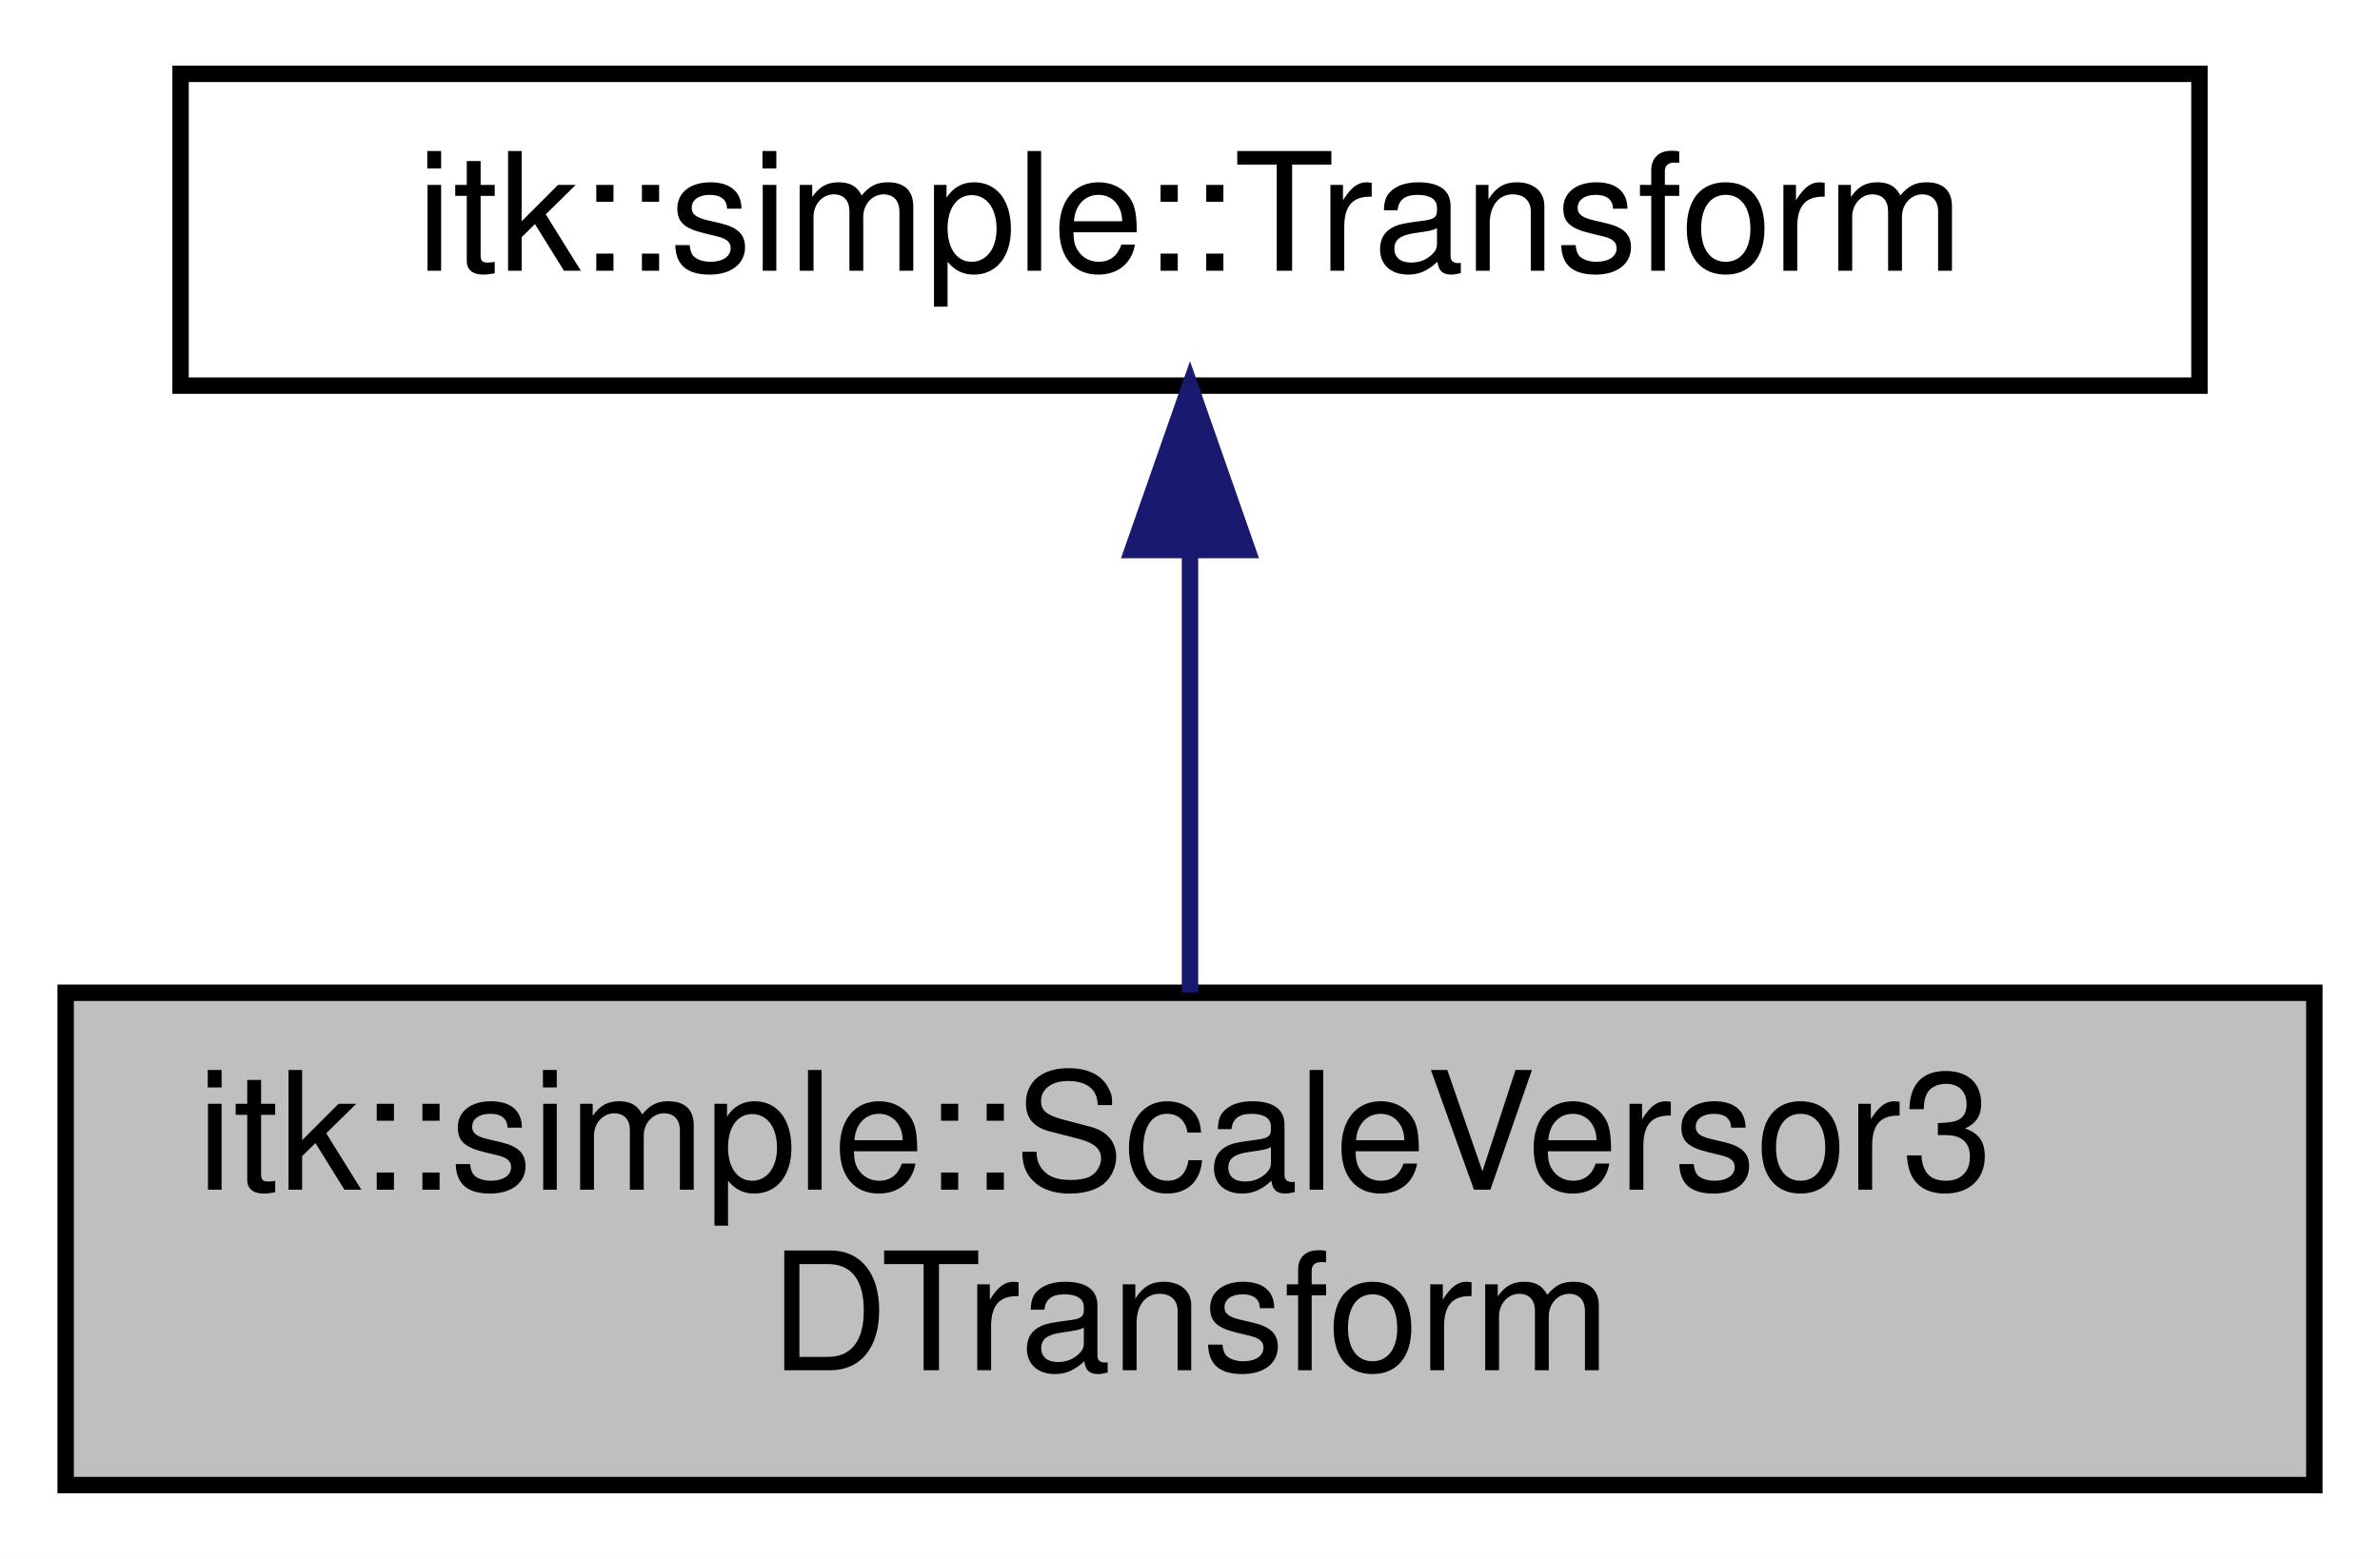
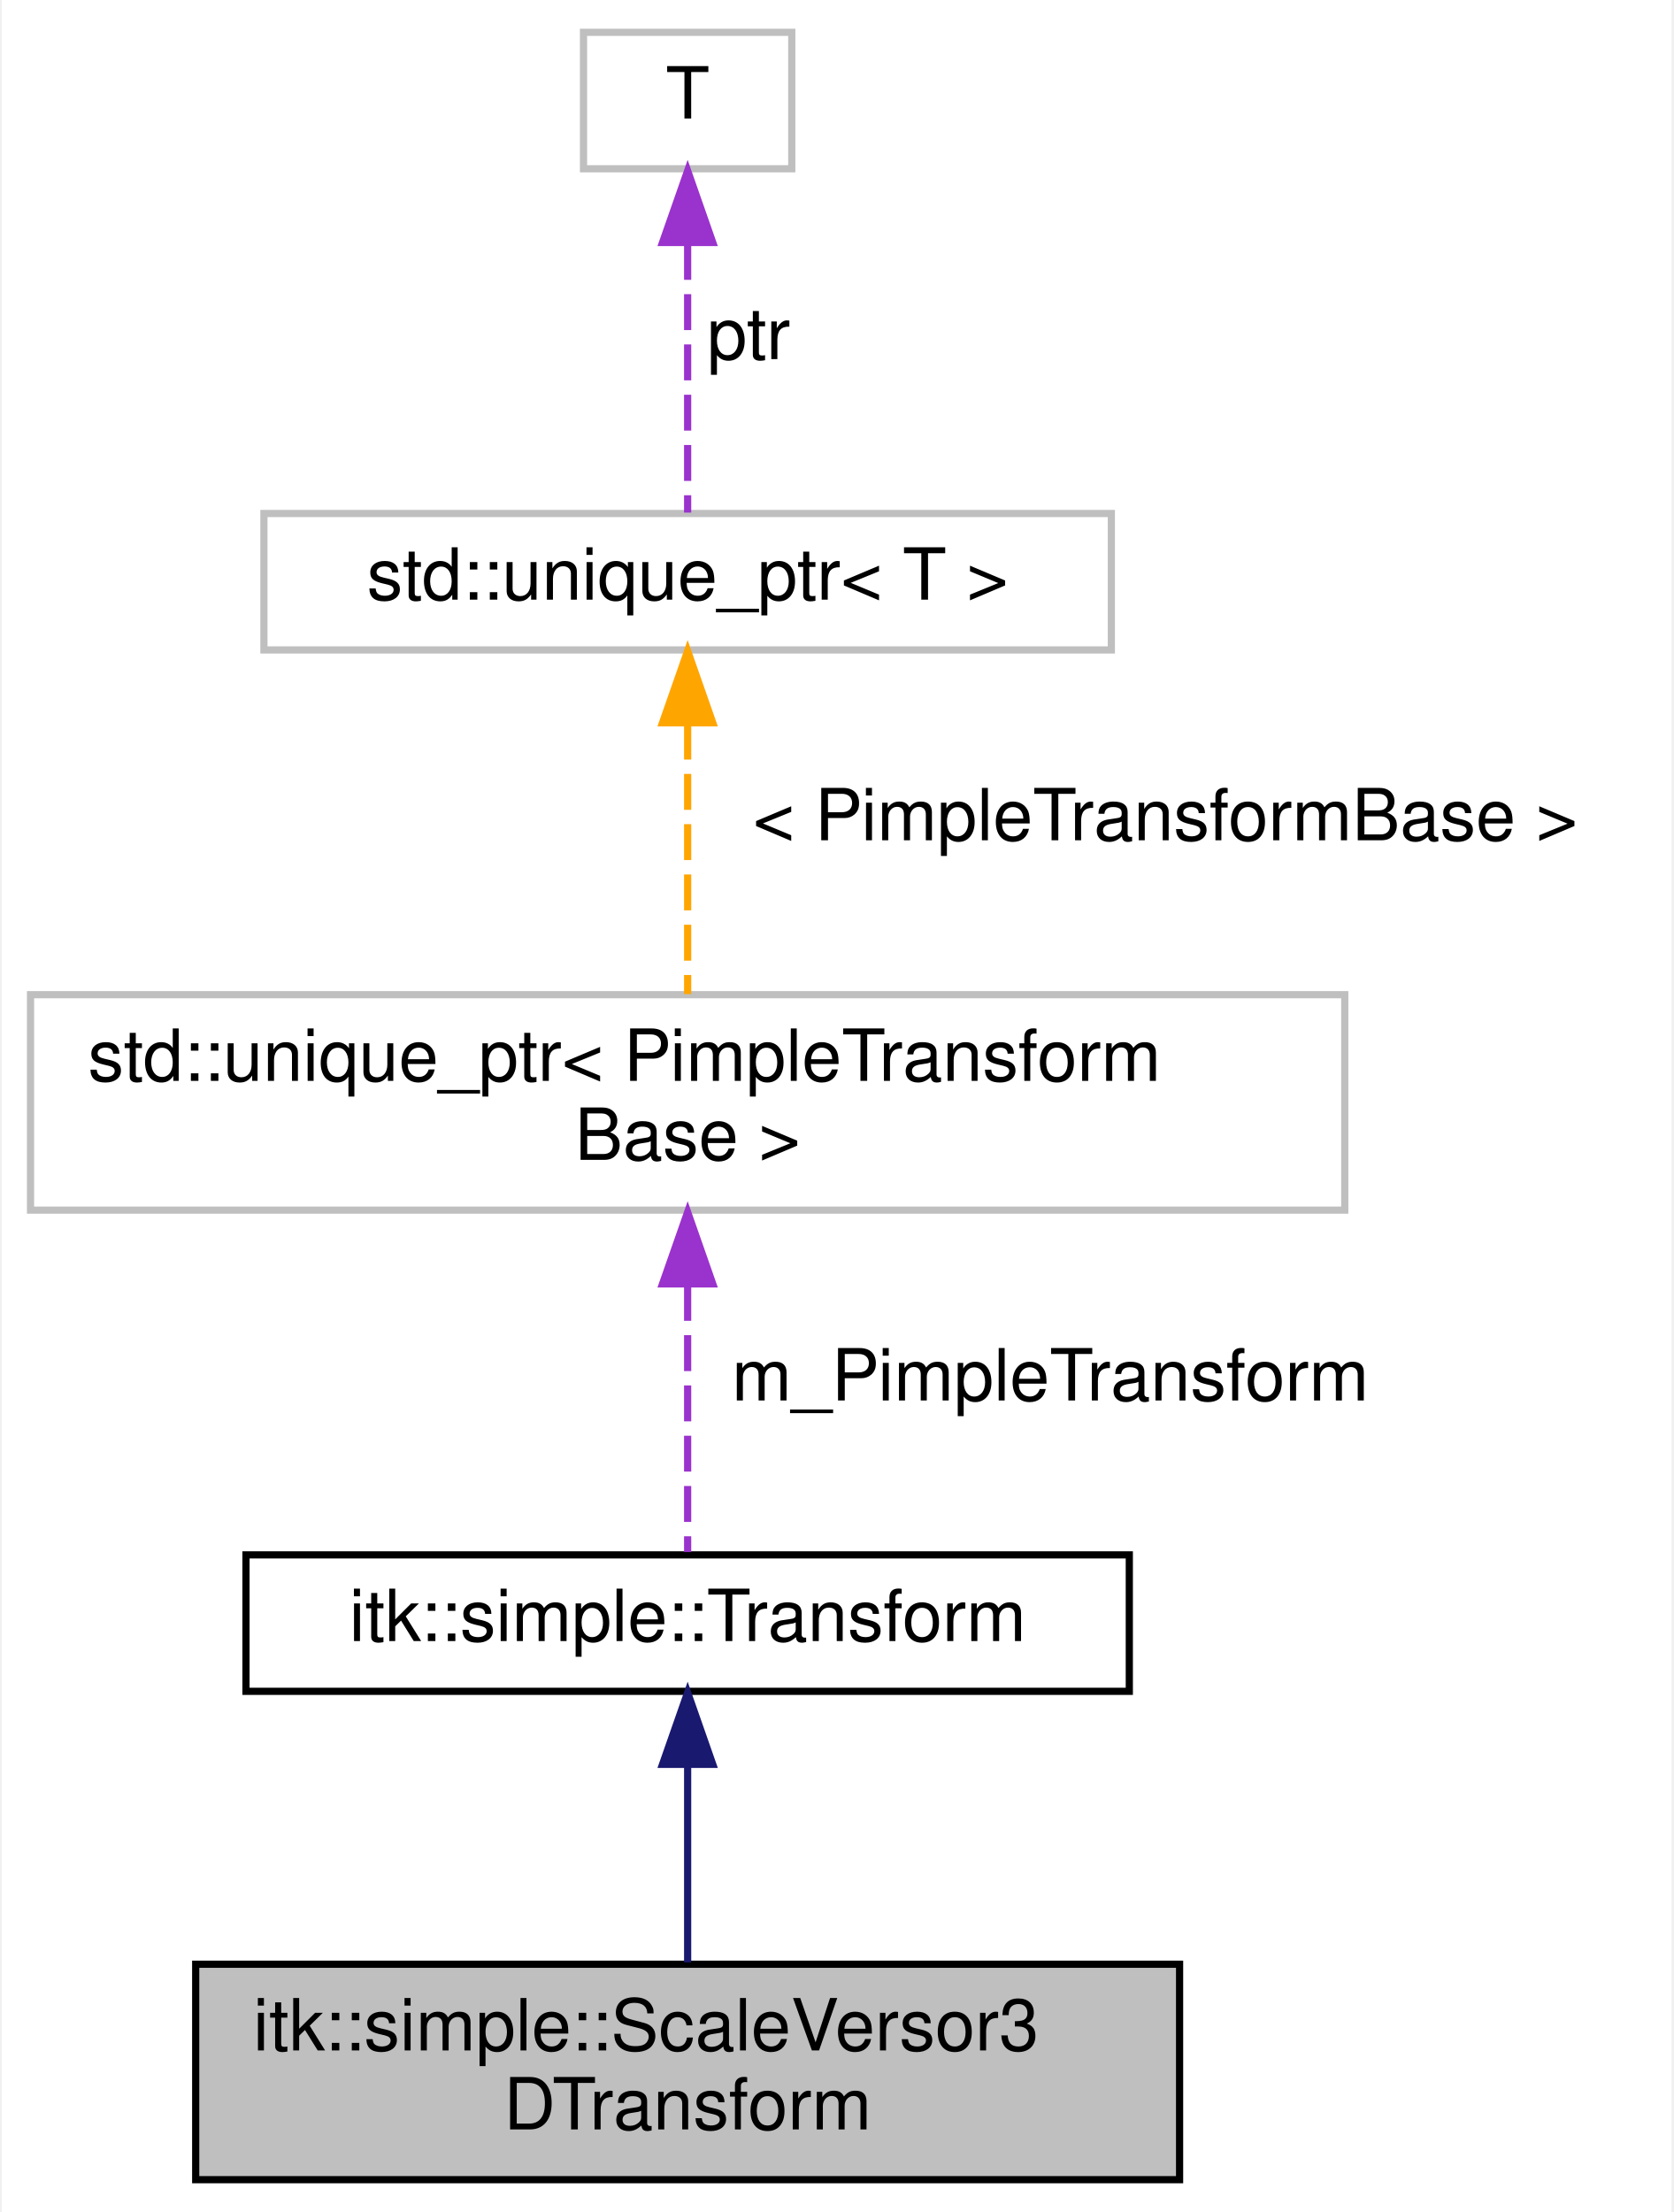
- <svg xmlns="http://www.w3.org/2000/svg" xmlns:xlink="http://www.w3.org/1999/xlink" width="145pt" height="95pt" viewBox="0.00 0.00 145.00 95.00">
-   <g id="graph0" class="graph" transform="scale(1 1) rotate(0) translate(4 91)">
-     <polygon fill="white" stroke="transparent" points="-4,4 -4,-91 141,-91 141,4 -4,4" />
+ <svg xmlns="http://www.w3.org/2000/svg" xmlns:xlink="http://www.w3.org/1999/xlink" width="233pt" height="308pt" viewBox="0.00 0.00 232.50 308.00">
+   <g id="graph0" class="graph" transform="scale(1 1) rotate(0) translate(4 304)">
+     <polygon fill="white" stroke="transparent" points="-4,4 -4,-304 228.5,-304 228.5,4 -4,4" />
    <g id="node1" class="node">
      <g id="a_node1">
        <a xlink:title="A parameterized 3D transform composed of the addition of a versor rotation matrix and a scale matrix ...">
-           <polygon fill="#bfbfbf" stroke="black" points="0,-0.5 0,-30.5 137,-30.5 137,-0.5 0,-0.5" />
-           <text text-anchor="start" x="8" y="-18.5" font-family="Helvetica,sans-Serif" font-size="10.00">itk::simple::ScaleVersor3</text>
-           <text text-anchor="middle" x="68.5" y="-7.5" font-family="Helvetica,sans-Serif" font-size="10.00">DTransform</text>
+           <polygon fill="#bfbfbf" stroke="black" points="23,-0.5 23,-30.5 160,-30.5 160,-0.5 23,-0.5" />
+           <text text-anchor="start" x="31" y="-18.5" font-family="Helvetica,sans-Serif" font-size="10.00">itk::simple::ScaleVersor3</text>
+           <text text-anchor="middle" x="91.5" y="-7.5" font-family="Helvetica,sans-Serif" font-size="10.00">DTransform</text>
        </a>
      </g>
    </g>
    <g id="node2" class="node">
      <g id="a_node2">
        <a xlink:href="classitk_1_1simple_1_1Transform.html" target="_top" xlink:title="A simplified wrapper around a variety of ITK transforms.">
-           <polygon fill="white" stroke="black" points="7,-67.5 7,-86.5 130,-86.5 130,-67.5 7,-67.5" />
-           <text text-anchor="middle" x="68.5" y="-74.5" font-family="Helvetica,sans-Serif" font-size="10.00">itk::simple::Transform</text>
+           <polygon fill="white" stroke="black" points="30,-68.5 30,-87.5 153,-87.5 153,-68.5 30,-68.5" />
+           <text text-anchor="middle" x="91.5" y="-75.5" font-family="Helvetica,sans-Serif" font-size="10.00">itk::simple::Transform</text>
        </a>
      </g>
    </g>
    <g id="edge1" class="edge">
-       <path fill="none" stroke="midnightblue" d="M68.5,-57.23C68.5,-48.59 68.5,-38.5 68.5,-30.52" />
-       <polygon fill="midnightblue" stroke="midnightblue" points="65,-57.48 68.5,-67.48 72,-57.48 65,-57.48" />
+       <path fill="none" stroke="midnightblue" d="M91.5,-58.22C91.5,-49.36 91.5,-38.96 91.5,-30.76" />
+       <polygon fill="midnightblue" stroke="midnightblue" points="88,-58.33 91.5,-68.33 95,-58.33 88,-58.33" />
+     </g>
+     <g id="node3" class="node">
+       <g id="a_node3">
+         <a xlink:title=" ">
+           <polygon fill="white" stroke="#bfbfbf" points="0,-135.5 0,-165.5 183,-165.5 183,-135.5 0,-135.5" />
+           <text text-anchor="start" x="8" y="-153.5" font-family="Helvetica,sans-Serif" font-size="10.00">std::unique_ptr&lt; PimpleTransform</text>
+           <text text-anchor="middle" x="91.5" y="-142.5" font-family="Helvetica,sans-Serif" font-size="10.00">Base &gt;</text>
+         </a>
+       </g>
+     </g>
+     <g id="edge2" class="edge">
+       <path fill="none" stroke="#9a32cd" stroke-dasharray="5,2" d="M91.5,-125.09C91.5,-112.21 91.5,-97.2 91.5,-87.89" />
+       <polygon fill="#9a32cd" stroke="#9a32cd" points="88,-125.23 91.5,-135.23 95,-125.23 88,-125.23" />
+       <text text-anchor="middle" x="142" y="-109" font-family="Helvetica,sans-Serif" font-size="10.00"> m_PimpleTransform</text>
+     </g>
+     <g id="node4" class="node">
+       <g id="a_node4">
+         <a xlink:title="STL class.">
+           <polygon fill="white" stroke="#bfbfbf" points="32.5,-213.5 32.5,-232.5 150.5,-232.5 150.5,-213.5 32.5,-213.5" />
+           <text text-anchor="middle" x="91.5" y="-220.5" font-family="Helvetica,sans-Serif" font-size="10.00">std::unique_ptr&lt; T &gt;</text>
+         </a>
+       </g>
+     </g>
+     <g id="edge3" class="edge">
+       <path fill="none" stroke="orange" stroke-dasharray="5,2" d="M91.5,-203.24C91.5,-191.41 91.5,-176.38 91.5,-165.58" />
+       <polygon fill="orange" stroke="orange" points="88,-203.36 91.5,-213.36 95,-203.36 88,-203.36" />
+       <text text-anchor="middle" x="158" y="-187" font-family="Helvetica,sans-Serif" font-size="10.00"> &lt; PimpleTransformBase &gt;</text>
+     </g>
+     <g id="node5" class="node">
+       <g id="a_node5">
+         <a xlink:title=" ">
+           <polygon fill="white" stroke="#bfbfbf" points="77,-280.5 77,-299.5 106,-299.5 106,-280.5 77,-280.5" />
+           <text text-anchor="middle" x="91.5" y="-287.5" font-family="Helvetica,sans-Serif" font-size="10.00">T</text>
+         </a>
+       </g>
+     </g>
+     <g id="edge4" class="edge">
+       <path fill="none" stroke="#9a32cd" stroke-dasharray="5,2" d="M91.5,-270.04C91.5,-257.67 91.5,-242.12 91.5,-232.63" />
+       <polygon fill="#9a32cd" stroke="#9a32cd" points="88,-270.23 91.5,-280.23 95,-270.23 88,-270.23" />
+       <text text-anchor="middle" x="100" y="-254" font-family="Helvetica,sans-Serif" font-size="10.00"> ptr</text>
    </g>
  </g>
</svg>
